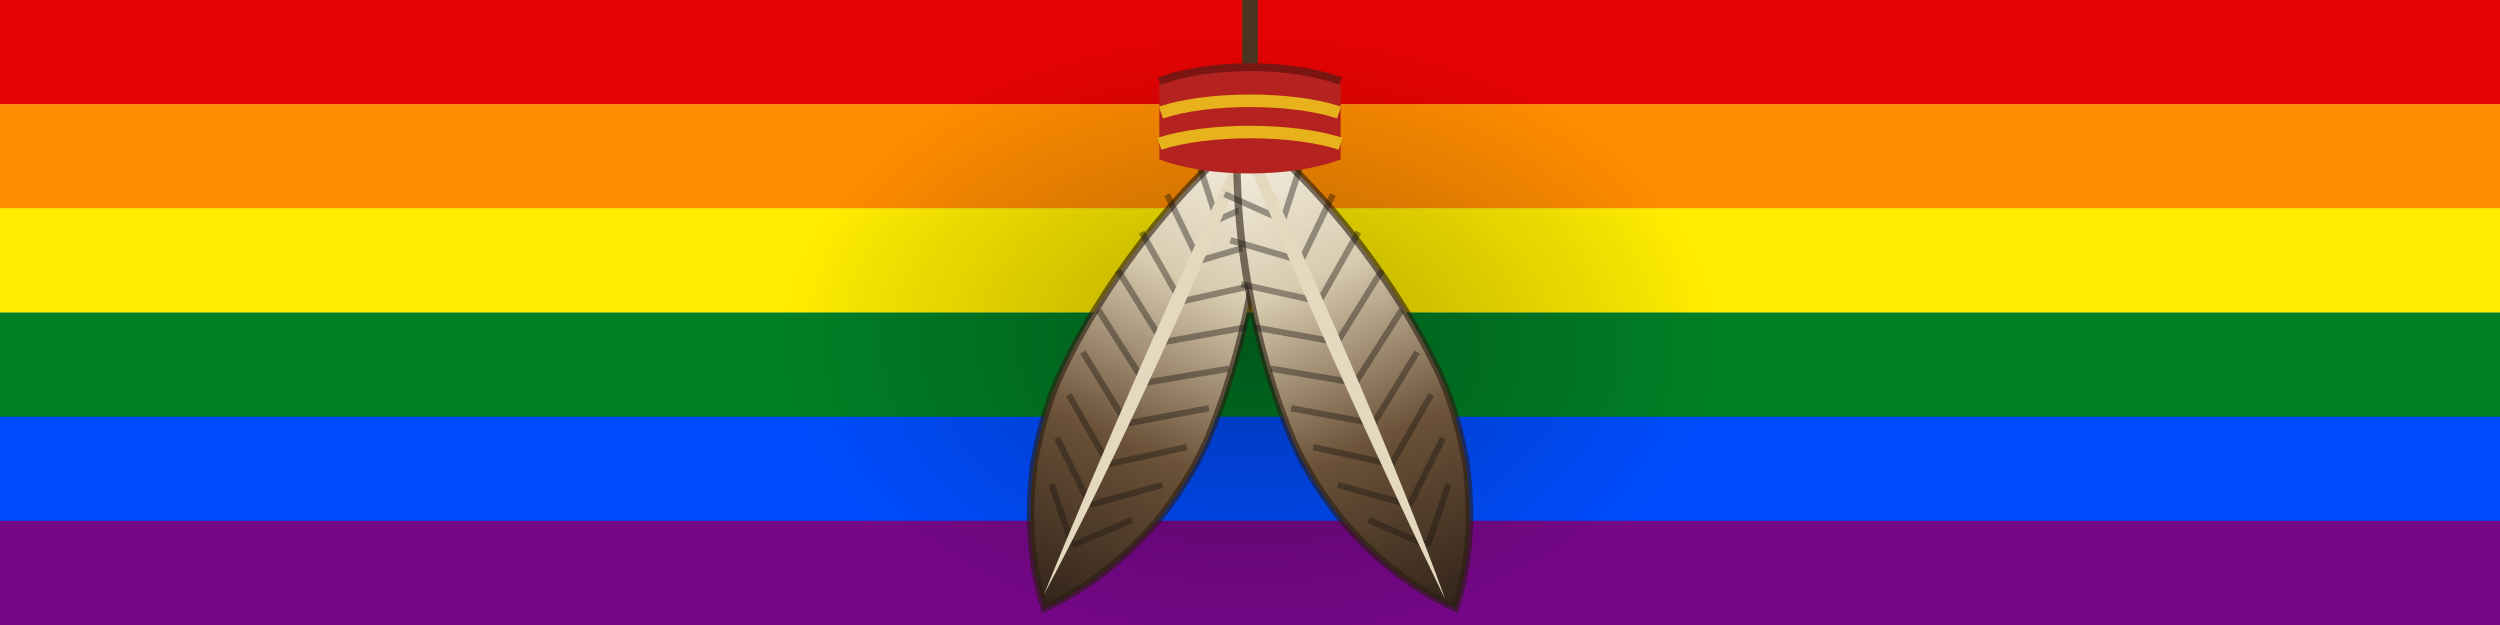
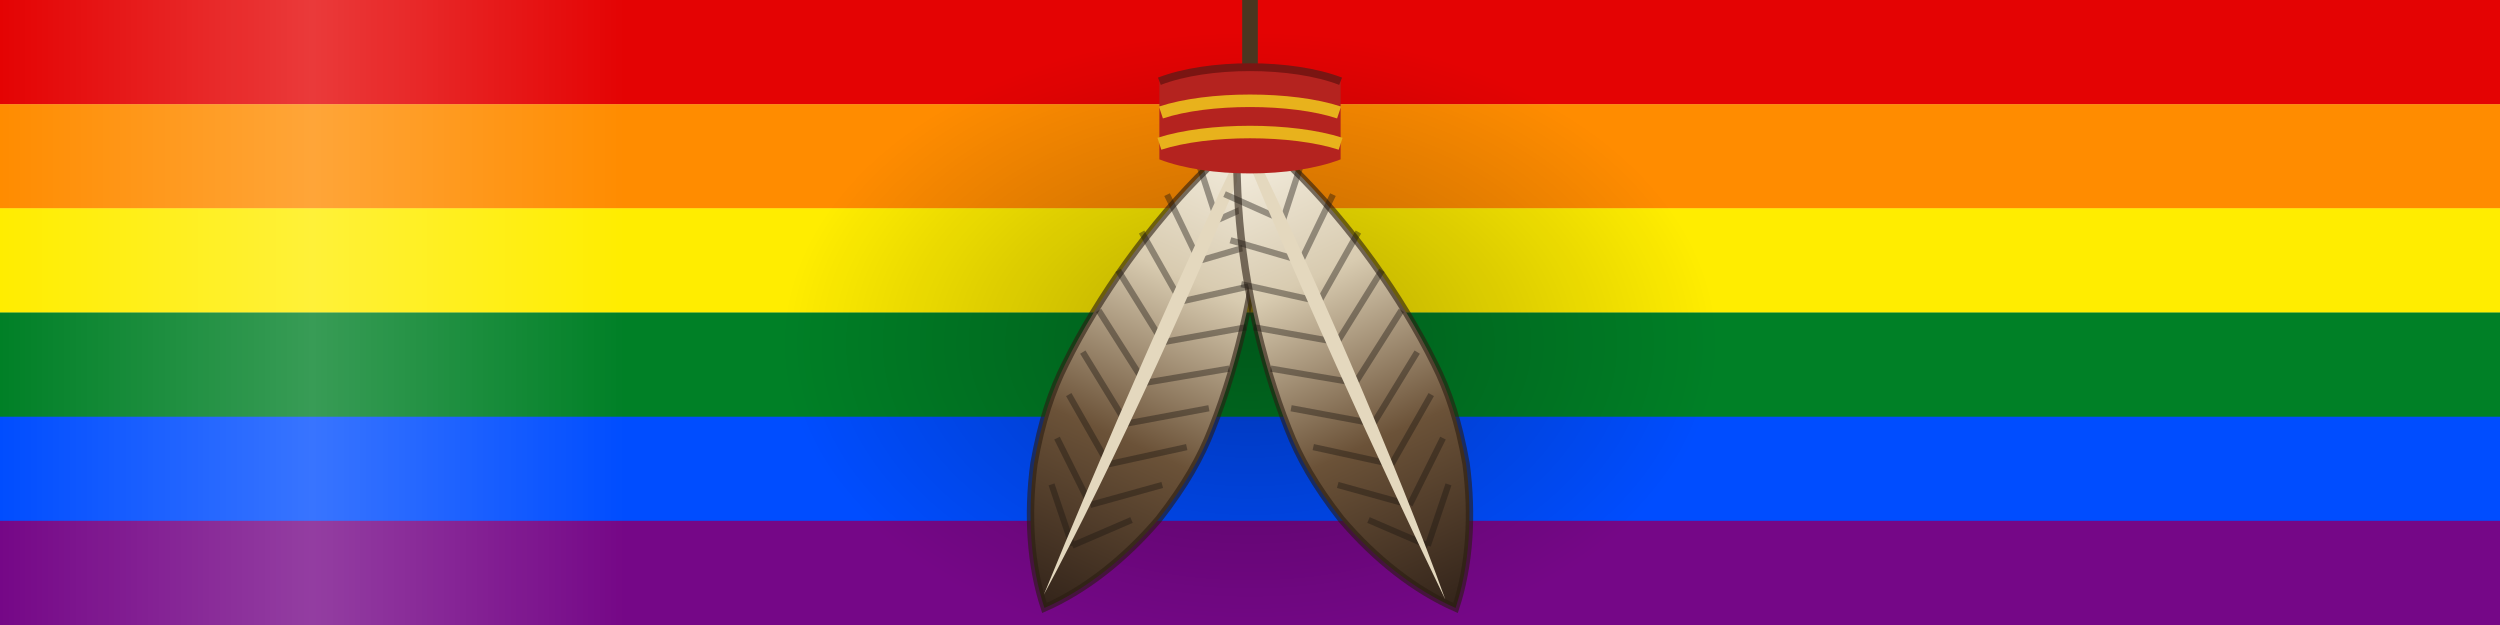
<svg xmlns="http://www.w3.org/2000/svg" viewBox="0 0 160 40" width="1600" height="400" role="presentation" preserveAspectRatio="xMidYMid slice">
  <style>
    .hang { animation: sway 10s ease-in-out infinite alternate;
            transform-box: fill-box; transform-origin: 50% 0 }
    @keyframes sway { from { transform: rotate(-2.2deg) } to { transform: rotate(2.2deg) } }
    @media (prefers-reduced-motion: reduce) { .hang { animation: none } }
+     .sheen { animation: sweep 11s ease-in-out infinite }
+     @keyframes sweep { 0%,100% { transform: translateX(-40px) }
+                        50% { transform: translateX(200px) } }
+     @media (prefers-reduced-motion: reduce) { .sheen { animation: none; opacity: 0 } }
  </style>
  <defs>
+     <linearGradient id="gleamband" x1="0" y1="0" x2="1" y2="0">
+       <stop offset="0%" stop-color="#fff" stop-opacity="0" />
+       <stop offset="50%" stop-color="#fff" stop-opacity=".22" />
+       <stop offset="100%" stop-color="#fff" stop-opacity="0" />
+     </linearGradient>
    <linearGradient id="vaneA" x1="0" y1="0" x2="0" y2="1">
      <stop offset="0%" stop-color="#F6F0E2" />
      <stop offset="30%" stop-color="#D8CBB0" />
      <stop offset="64%" stop-color="#6B5238" />
      <stop offset="100%" stop-color="#33241A" />
    </linearGradient>
    <radialGradient id="behind" cx=".5" cy=".5" r=".5">
      <stop offset="0%" stop-color="#000000" stop-opacity=".3" />
      <stop offset="100%" stop-color="#000000" stop-opacity="0" />
    </radialGradient>
    <g id="fthr">
      <path d="M0 18 C2 15.8 3.6 12.8 4.6 9.4 C5.3 6.6 5.5 4.4 5.4 2.4                C5.2 -2.6 4 -8.6 2 -13.6 C1.4 -15.1 1 -16.1 .7 -16.6                L-.7 -16.6 C-1 -16.1 -1.4 -15.1 -2 -13.6                C-4 -8.6 -5.2 -2.6 -5.4 2.4 C-5.5 4.4 -5.3 6.6 -4.6 9.4                C-3.6 12.8 -2 15.8 0 18 Z" fill="url(#vaneA)" stroke="#2A1D12" stroke-width=".5" stroke-opacity=".6" />
      <g stroke="#1A1410" stroke-width=".42" opacity=".4" fill="none">
        <path d="M0 13.4 L-2.95 10.2" />
        <path d="M0 13.4 L2.95 10.2" />
        <path d="M0 10.4 L-3.88 7.2" />
        <path d="M0 10.4 L3.88 7.2" />
        <path d="M0 7.4 L-4.35 4.2" />
        <path d="M0 7.4 L4.35 4.2" />
        <path d="M0 4.4 L-4.65 1.2" />
        <path d="M0 4.4 L4.65 1.2" />
        <path d="M0 1.4 L-4.82 -1.8" />
        <path d="M0 1.4 L4.82 -1.8" />
        <path d="M0 -1.6 L-4.72 -4.8" />
        <path d="M0 -1.6 L4.72 -4.8" />
        <path d="M0 -4.6 L-4.32 -7.8" />
        <path d="M0 -4.6 L4.32 -7.8" />
        <path d="M0 -7.6 L-3.78 -10.8" />
        <path d="M0 -7.6 L3.78 -10.8" />
        <path d="M0 -10.6 L-2.88 -13.8" />
        <path d="M0 -10.6 L2.88 -13.8" />
      </g>
      <path d="M-.4 17.2 C.3 8 .5 -8 0 -18.6 L-.4 -18.6 C-.9 -8 -.7 8 -.4 17.2 Z" fill="#E4D8BE" />
      <path d="M-1 -16 L1 -16 L1 -19 L-1 -19 Z" fill="#8A6034" />
    </g>
  </defs>
  <rect x="0" y="0.00" width="160" height="6.69" fill="#E40303" />
  <rect x="0" y="6.67" width="160" height="6.69" fill="#FF8C00" />
  <rect x="0" y="13.33" width="160" height="6.69" fill="#FFED00" />
  <rect x="0" y="20.00" width="160" height="6.69" fill="#008026" />
  <rect x="0" y="26.67" width="160" height="6.69" fill="#004DFF" />
  <rect x="0" y="33.33" width="160" height="6.69" fill="#750787" />
  <ellipse cx="80" cy="22" rx="30" ry="20" fill="url(#behind)" />
  <g class="hang">
    <path d="M80 0 L80 6.4" stroke="#4A3620" stroke-width="1" />
    <g transform="translate(80 6.8) scale(.95)">
      <use href="#fthr" transform="translate(-6.528 17.357) rotate(24)" />
      <use href="#fthr" transform="translate(6.528 17.357) rotate(-24)" />
    </g>
    <g transform="translate(80 7)">
      <path d="M-5.8 -1.8 C-2.7 -3 2.7 -3 5.8 -1.8 L5.8 3.2 C2.7 4.4 -2.7 4.4 -5.8 3.2 Z" fill="#B4231F" />
      <g stroke="#E8B21C" stroke-width=".8" fill="none">
        <path d="M-5.7 .2 C-2.7 -.8 2.7 -.8 5.7 .2" />
        <path d="M-5.8 2.2 C-2.7 1.2 2.7 1.2 5.8 2.2" />
      </g>
      <path d="M-5.8 -1.8 C-2.7 -3 2.7 -3 5.8 -1.8" fill="none" stroke="#7A1512" stroke-width=".5" />
    </g>
  </g>
+   <rect class="sheen" x="0" y="0" width="40" height="40" fill="url(#gleamband)" />
</svg>
